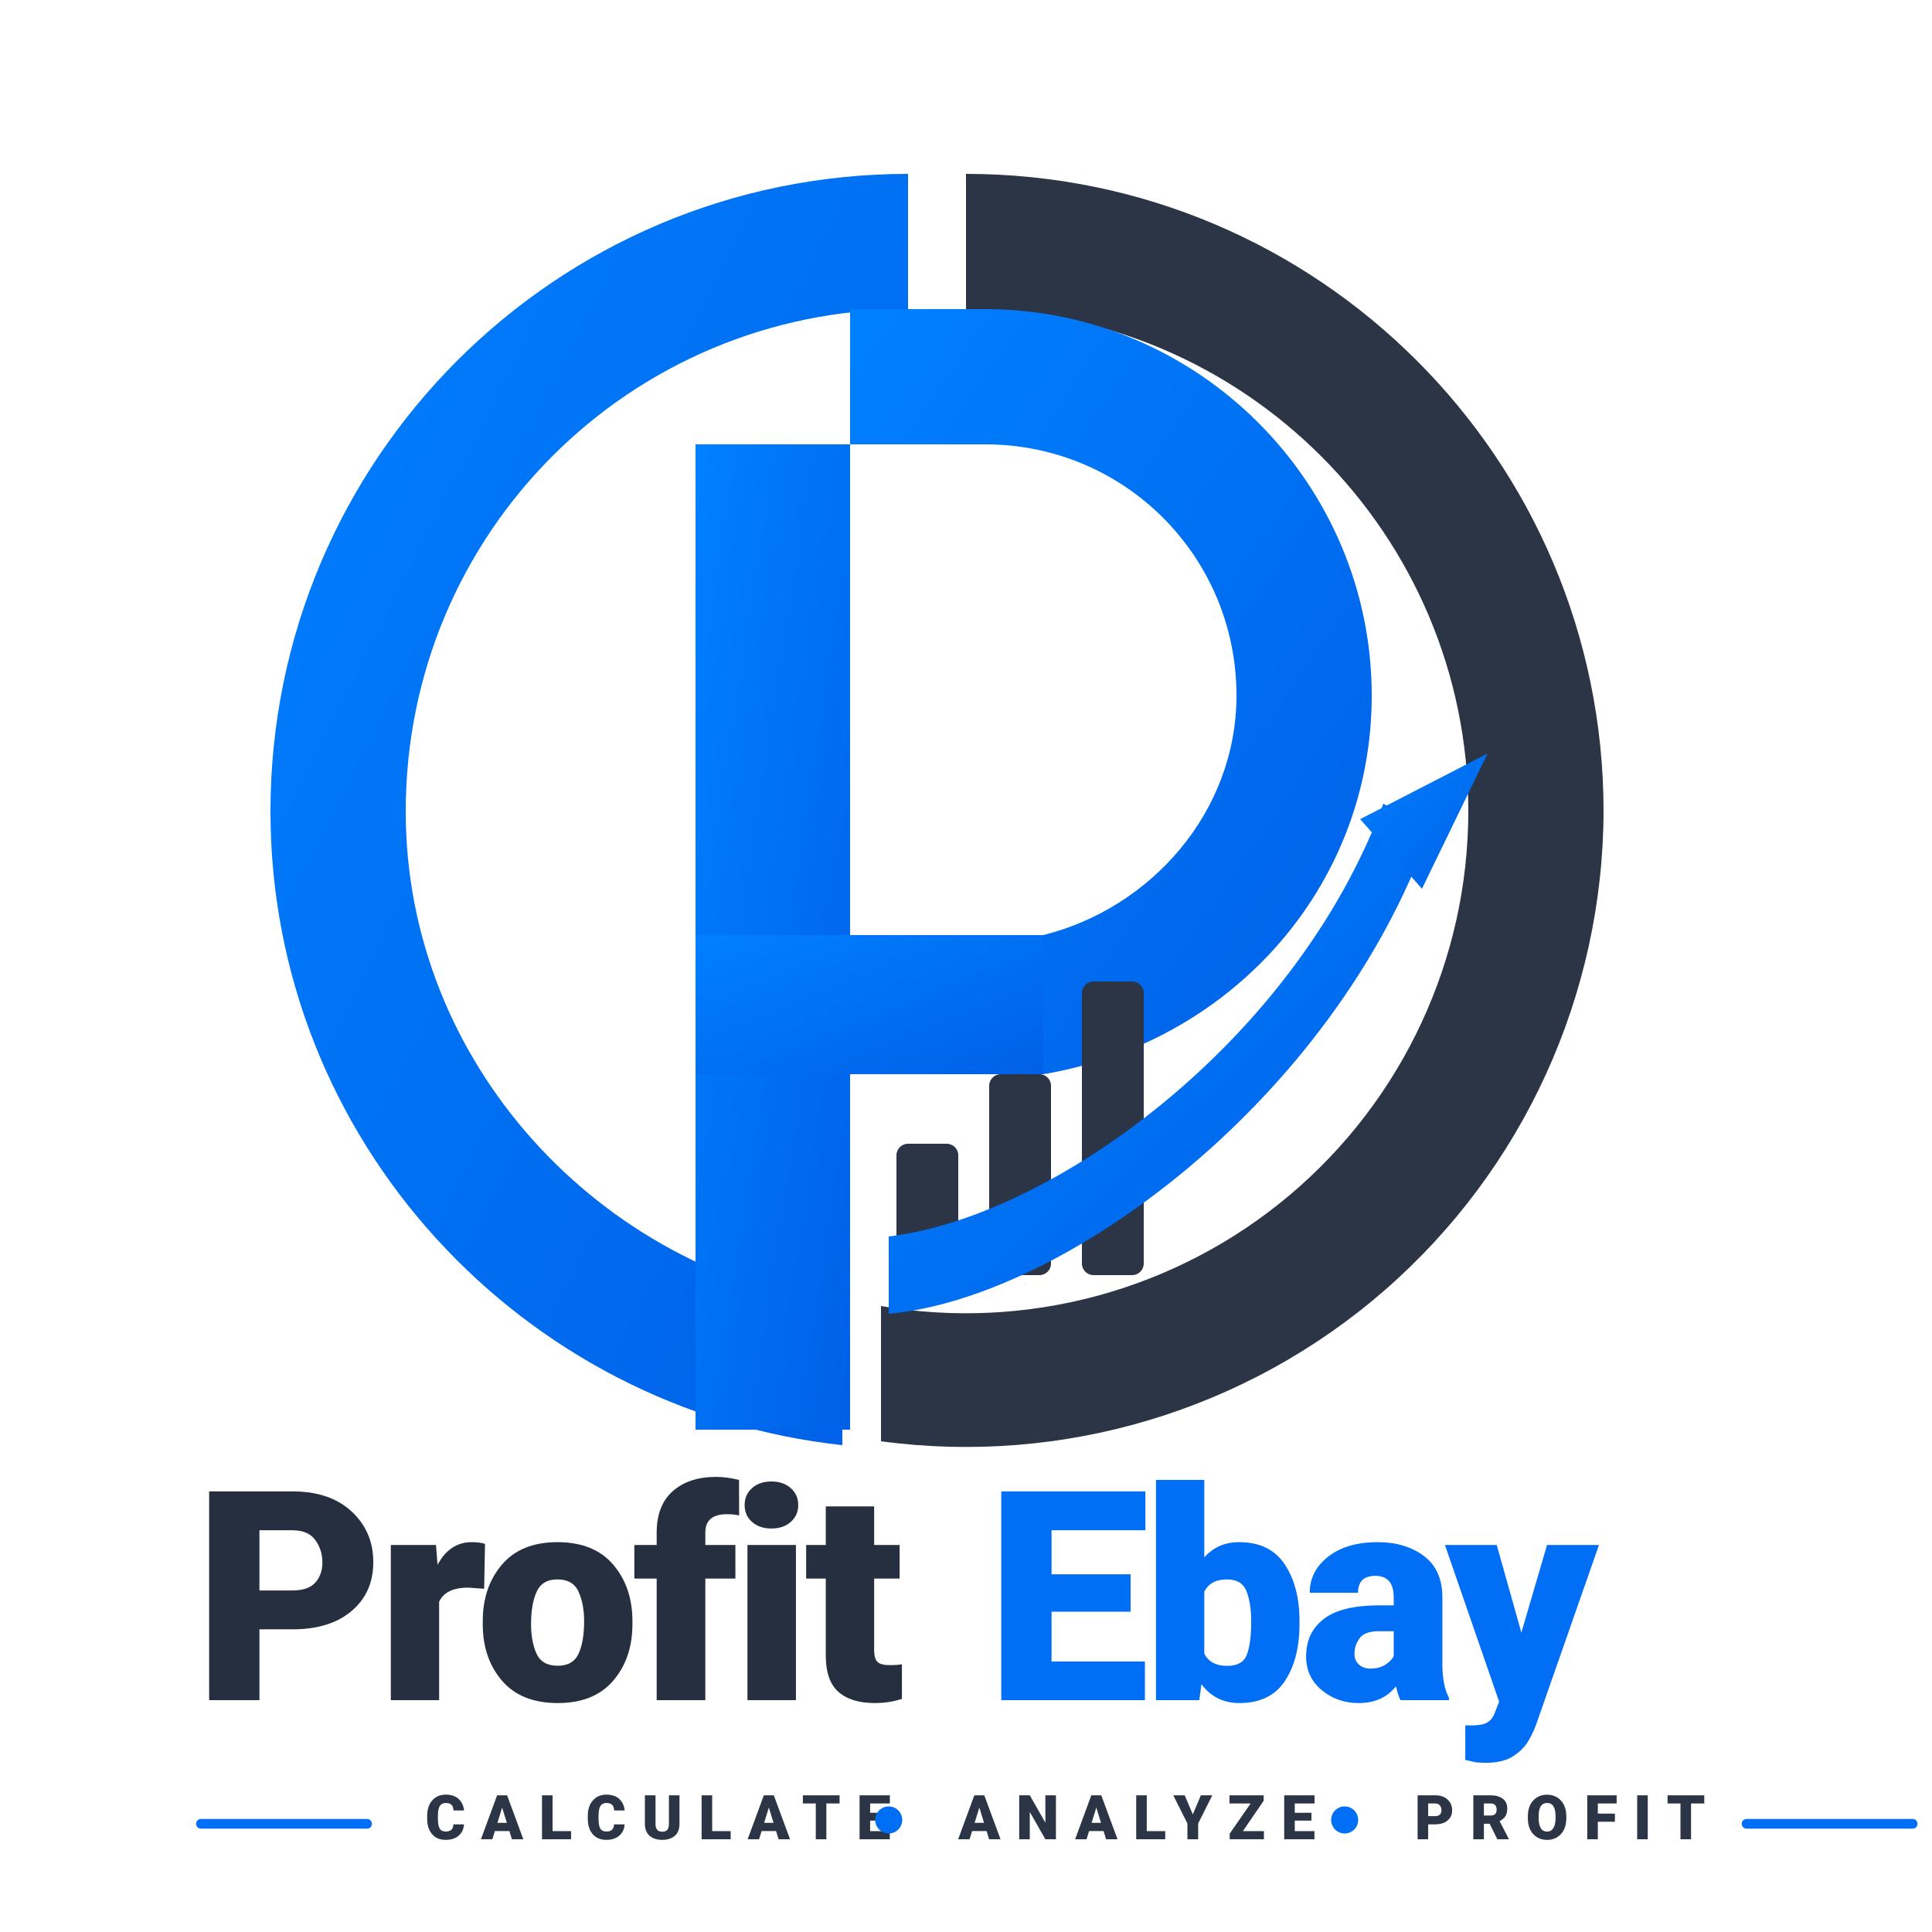
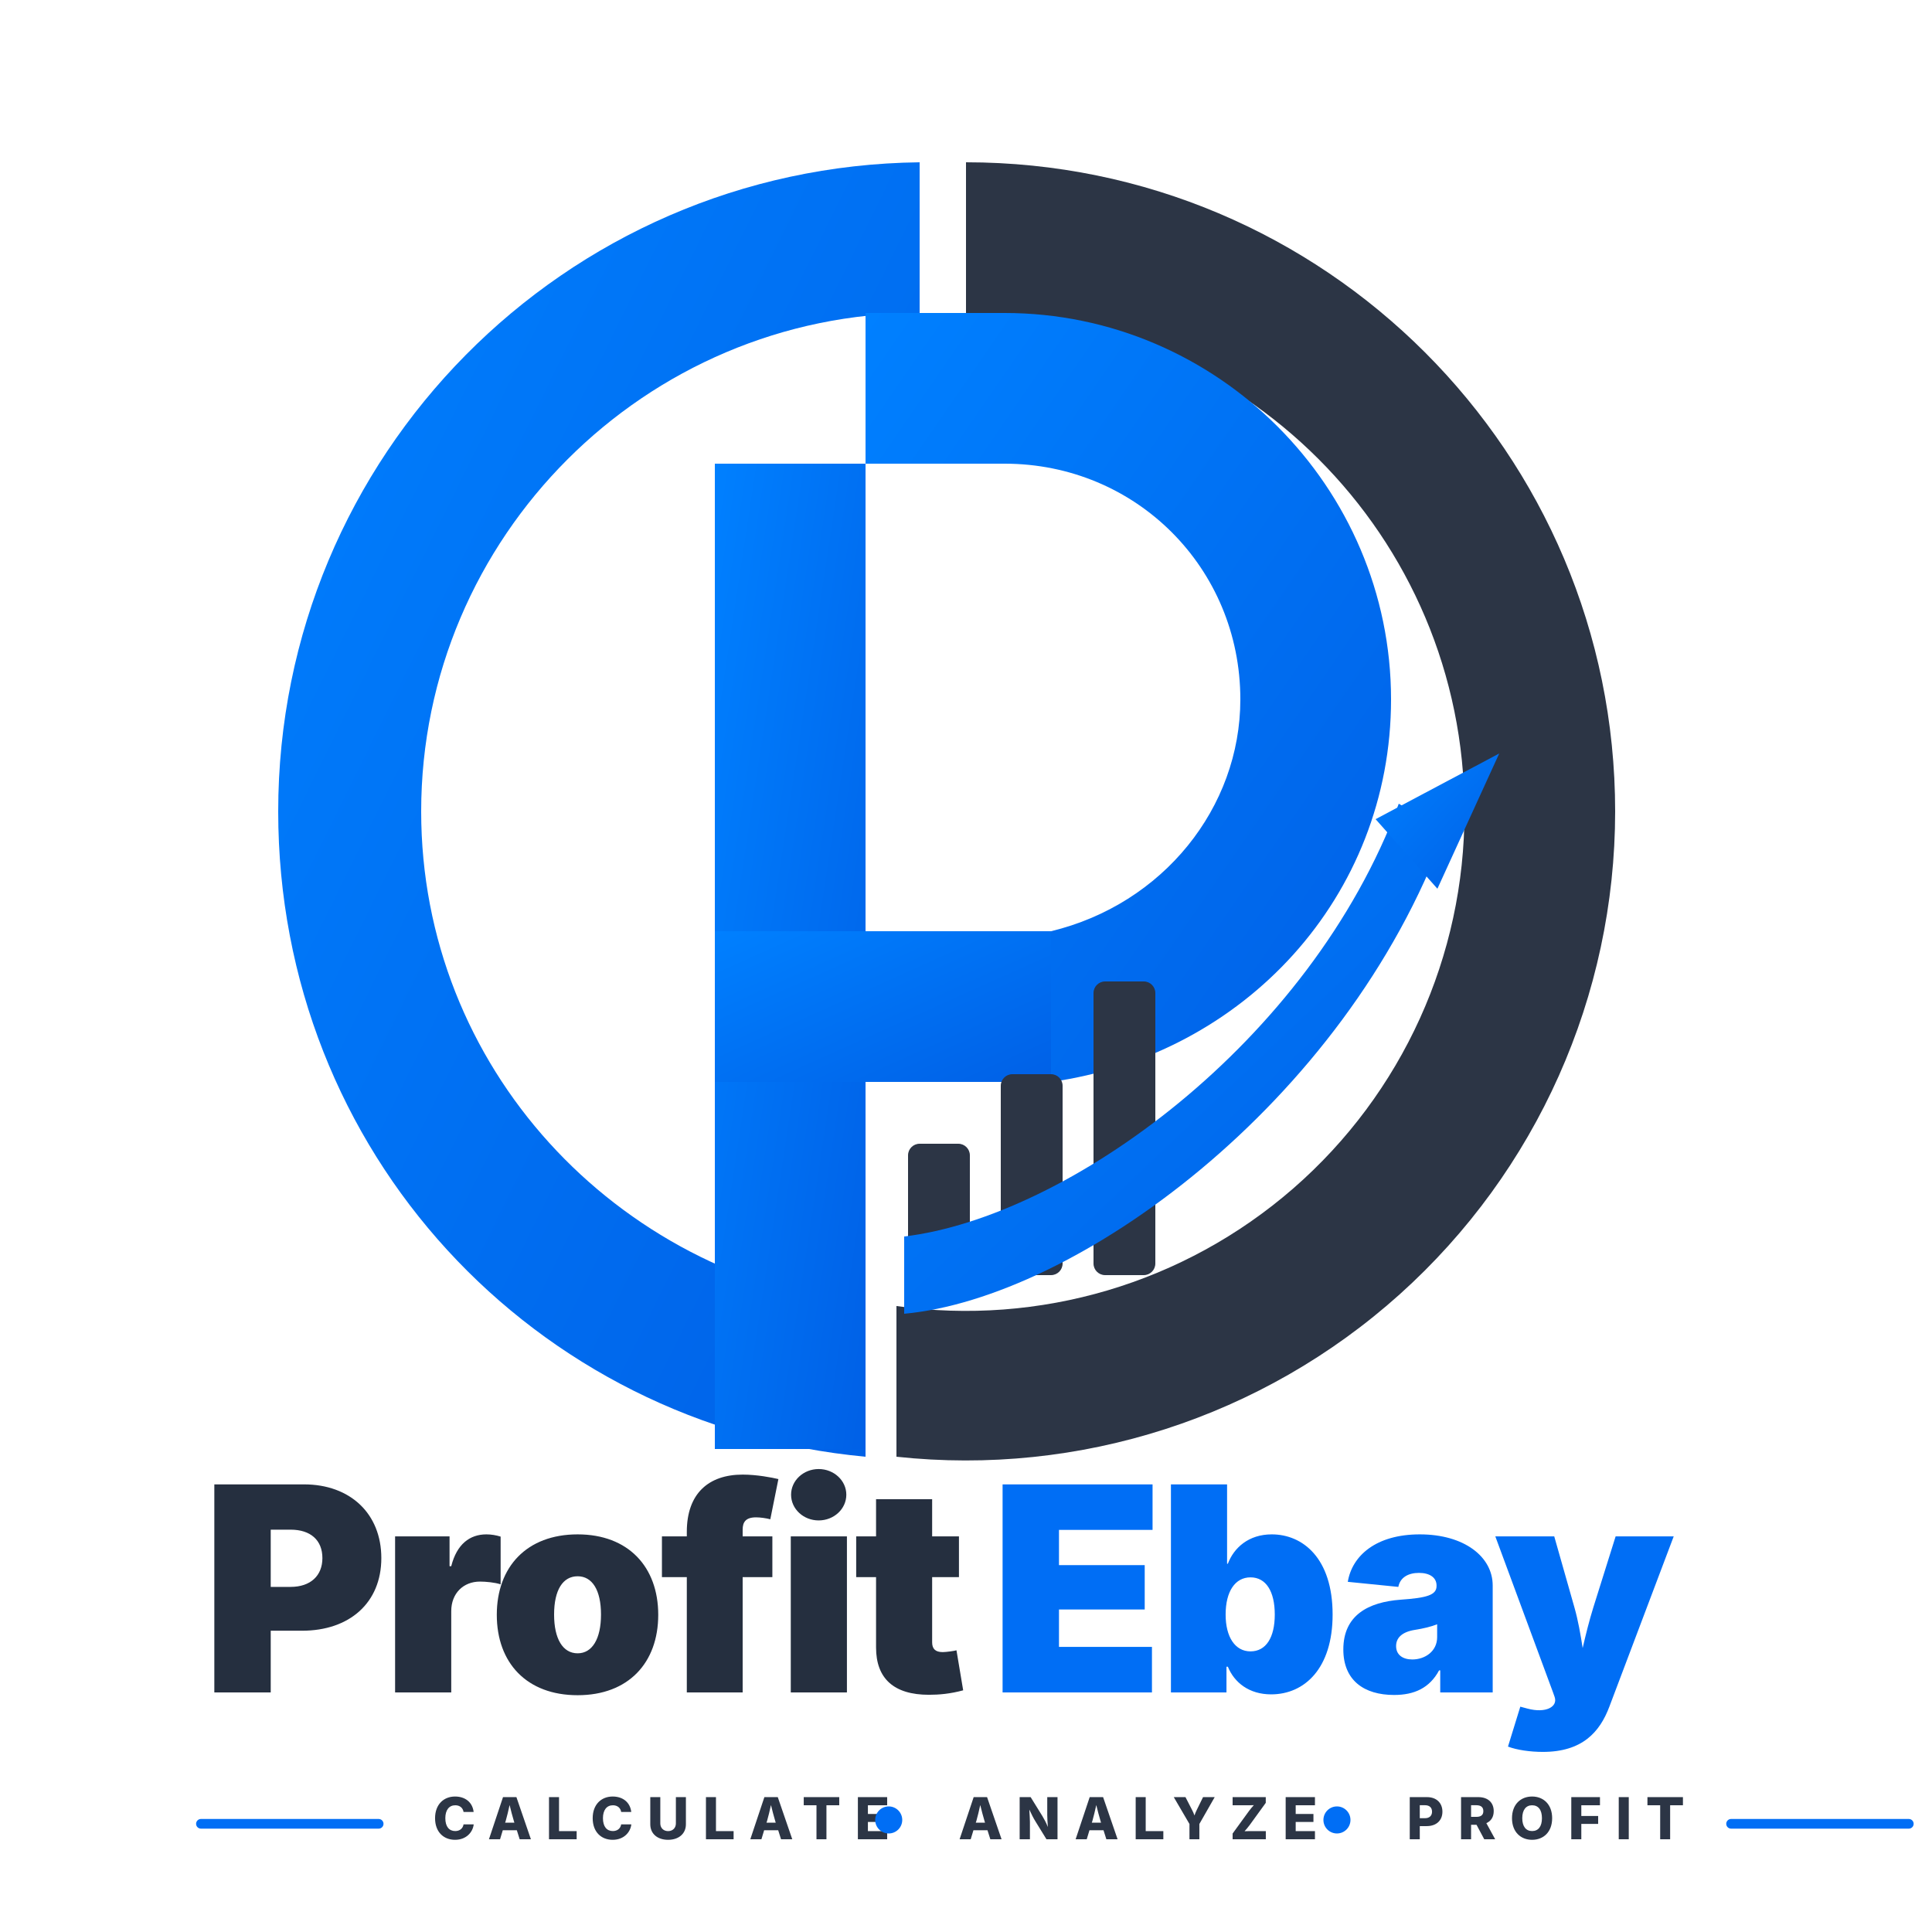
<svg xmlns="http://www.w3.org/2000/svg" viewBox="0 0 500 500" width="100%" height="100%">
  <defs>
-     <linearGradient id="blueGrad" x1="0%" y1="0%" x2="100%" y2="100%">
-       <stop offset="0%" stop-color="#0080FF" />
-       <stop offset="100%" stop-color="#0060E6" />
+     <linearGradient id="logoBlueGrad" x1="0%" y1="0%" x2="100%" y2="100%">
+       <stop offset="0%" stop-color="#0080ff" />
+       <stop offset="100%" stop-color="#0060e6" />
    </linearGradient>
  </defs>
-   <path d="M 250 45 A 165 165 0 0 1 415 210 A 165 165 0 0 1 228 373 L 228 338 A 130 130 0 0 0 380 210 A 130 130 0 0 0 250 80 Z" fill="#2C3545" />
-   <path d="M 240 45 C 149 45 75 119 75 210 C 75 292 135 360 215 373 L 215 338 C 154 326 110 273 110 210 C 110 138 168 80 240 80 C 275 80 306 94 328 116 C 350 138 360 168 360 200 C 360 238 335 268 298 276 L 298 241 C 316 235 325 218 325 200 C 325 153 287 115 240 115 L 180 115 L 180 340 L 215 340 L 215 250 L 240 250 C 268 250 292 238 308 220 L 308 185 C 295 160 269 150 240 150 L 215 150 L 215 215 L 240 215 C 255 215 268 205 272 192 C 265 186 254 182 240 182 L 230 182 L 230 148 L 240 148 C 269 148 292 171 292 200 C 292 229 269 252 240 252 L 180 252" fill="none" />
-   <path d="M 235 45 A 165 165 0 0 0 70 210 C 70 295 135 365 218 374 L 218 338 C 155 329 105 275 105 210 C 105 138 163 80 235 80 Z" fill="url(#blueGrad)" />
-   <path d="M 220 80 L 255 80 C 310 80 355 125 355 180 C 355 230 318 270 270 278 L 270 242 C 298 235 320 210 320 180 C 320 144 291 115 255 115 L 220 115 Z" fill="url(#blueGrad)" />
-   <path d="M 180 115 L 220 115 L 220 370 L 180 370 Z" fill="url(#blueGrad)" />
-   <path d="M 180 242 L 270 242 L 270 278 L 180 278 Z" fill="url(#blueGrad)" />
-   <rect x="232" y="296" width="16" height="34" rx="3" fill="#2C3545" />
-   <rect x="256" y="278" width="16" height="52" rx="3" fill="#2C3545" />
-   <rect x="280" y="254" width="16" height="76" rx="3" fill="#2C3545" />
-   <path d="M 230 340 C 275 336 345 285 370 215 L 358 208 C 335 270 272 315 230 320 Z" fill="url(#blueGrad)" />
-   <polygon points="385,195 352,212 368,230" fill="url(#blueGrad)" />
-   <text x="50" y="440" font-family="-apple-system, BlinkMacSystemFont, 'Segoe UI', Roboto, Helvetica, Arial, sans-serif" font-size="76" font-weight="900" letter-spacing="-2" fill="#252F3F">Profit</text>
-   <text x="255" y="440" font-family="-apple-system, BlinkMacSystemFont, 'Segoe UI', Roboto, Helvetica, Arial, sans-serif" font-size="76" font-weight="900" letter-spacing="-2" fill="#006EF5">Ebay</text>
-   <line x1="52" y1="472" x2="95" y2="472" stroke="#006EF5" stroke-width="2.5" stroke-linecap="round" />
-   <text x="110" y="476" font-family="-apple-system, BlinkMacSystemFont, 'Segoe UI', Roboto, Helvetica, Arial, sans-serif" font-size="16" font-weight="800" letter-spacing="4" fill="#2C3545">CALCULATE</text>
-   <circle cx="230" cy="471" r="3.5" fill="#006EF5" />
-   <text x="248" y="476" font-family="-apple-system, BlinkMacSystemFont, 'Segoe UI', Roboto, Helvetica, Arial, sans-serif" font-size="16" font-weight="800" letter-spacing="4" fill="#2C3545">ANALYZE</text>
-   <circle cx="348" cy="471" r="3.5" fill="#006EF5" />
-   <text x="366" y="476" font-family="-apple-system, BlinkMacSystemFont, 'Segoe UI', Roboto, Helvetica, Arial, sans-serif" font-size="16" font-weight="800" letter-spacing="4" fill="#2C3545">PROFIT</text>
-   <line x1="452" y1="472" x2="495" y2="472" stroke="#006EF5" stroke-width="2.5" stroke-linecap="round" />
+   <g transform="translate(50, 10)">
+     <path d="M 200 32 A 168 168 0 0 1 368 200 A 168 168 0 0 1 182 367 L 182 328 A 129 129 0 0 0 329 200 A 129 129 0 0 0 200 71 Z" fill="#2c3545" />
+     <path d="M 188 32 A 168 168 0 0 0 22 200 C 22 288 88 359 174 367 L 174 328 C 109 320 59 266 59 200 C 59 129 117 71 188 71 Z" fill="url(#logoBlueGrad)" />
+     <path d="M 174 71 L 210 71 C 265 71 310 116 310 171 C 310 222 272 263 222 270 L 222 231 C 251 224 271 199 271 171 C 271 137 244 110 210 110 L 174 110 Z" fill="url(#logoBlueGrad)" />
+     <path d="M 135 110 L 174 110 L 174 365 L 135 365 Z" fill="url(#logoBlueGrad)" />
+     <path d="M 135 231 L 222 231 L 222 270 L 135 270 Z" fill="url(#logoBlueGrad)" />
+     <rect x="185" y="286" width="16" height="34" rx="3" fill="#2c3545" />
+     <rect x="209" y="268" width="16" height="52" rx="3" fill="#2c3545" />
+     <rect x="233" y="244" width="16" height="76" rx="3" fill="#2c3545" />
+     <path d="M 184 330 C 228 326 298 276 324 205 L 312 198 C 289 260 226 305 184 310 Z" fill="url(#logoBlueGrad)" />
+     <polygon points="338,185 306,202 322,220" fill="url(#logoBlueGrad)" />
+   </g>
+   <text x="52" y="438" font-family="'Plus Jakarta Sans', 'Inter', -apple-system, BlinkMacSystemFont, 'Segoe UI', Roboto, sans-serif" font-size="74" font-weight="900" letter-spacing="-2" fill="#252f3f">Profit</text>
+   <text x="256" y="438" font-family="'Plus Jakarta Sans', 'Inter', -apple-system, BlinkMacSystemFont, 'Segoe UI', Roboto, sans-serif" font-size="74" font-weight="900" letter-spacing="-2" fill="#006ef5">Ebay</text>
+   <line x1="52" y1="472" x2="98" y2="472" stroke="#006ef5" stroke-width="2.5" stroke-linecap="round" />
+   <text x="112" y="476" font-family="'Plus Jakarta Sans', 'Inter', -apple-system, BlinkMacSystemFont, 'Segoe UI', Roboto, sans-serif" font-size="15" font-weight="800" letter-spacing="3.5" fill="#2c3545">CALCULATE</text>
+   <circle cx="230" cy="471" r="3.5" fill="#006ef5" />
+   <text x="248" y="476" font-family="'Plus Jakarta Sans', 'Inter', -apple-system, BlinkMacSystemFont, 'Segoe UI', Roboto, sans-serif" font-size="15" font-weight="800" letter-spacing="3.5" fill="#2c3545">ANALYZE</text>
+   <circle cx="346" cy="471" r="3.5" fill="#006ef5" />
+   <text x="364" y="476" font-family="'Plus Jakarta Sans', 'Inter', -apple-system, BlinkMacSystemFont, 'Segoe UI', Roboto, sans-serif" font-size="15" font-weight="800" letter-spacing="3.5" fill="#2c3545">PROFIT</text>
+   <line x1="448" y1="472" x2="494" y2="472" stroke="#006ef5" stroke-width="2.5" stroke-linecap="round" />
</svg>
